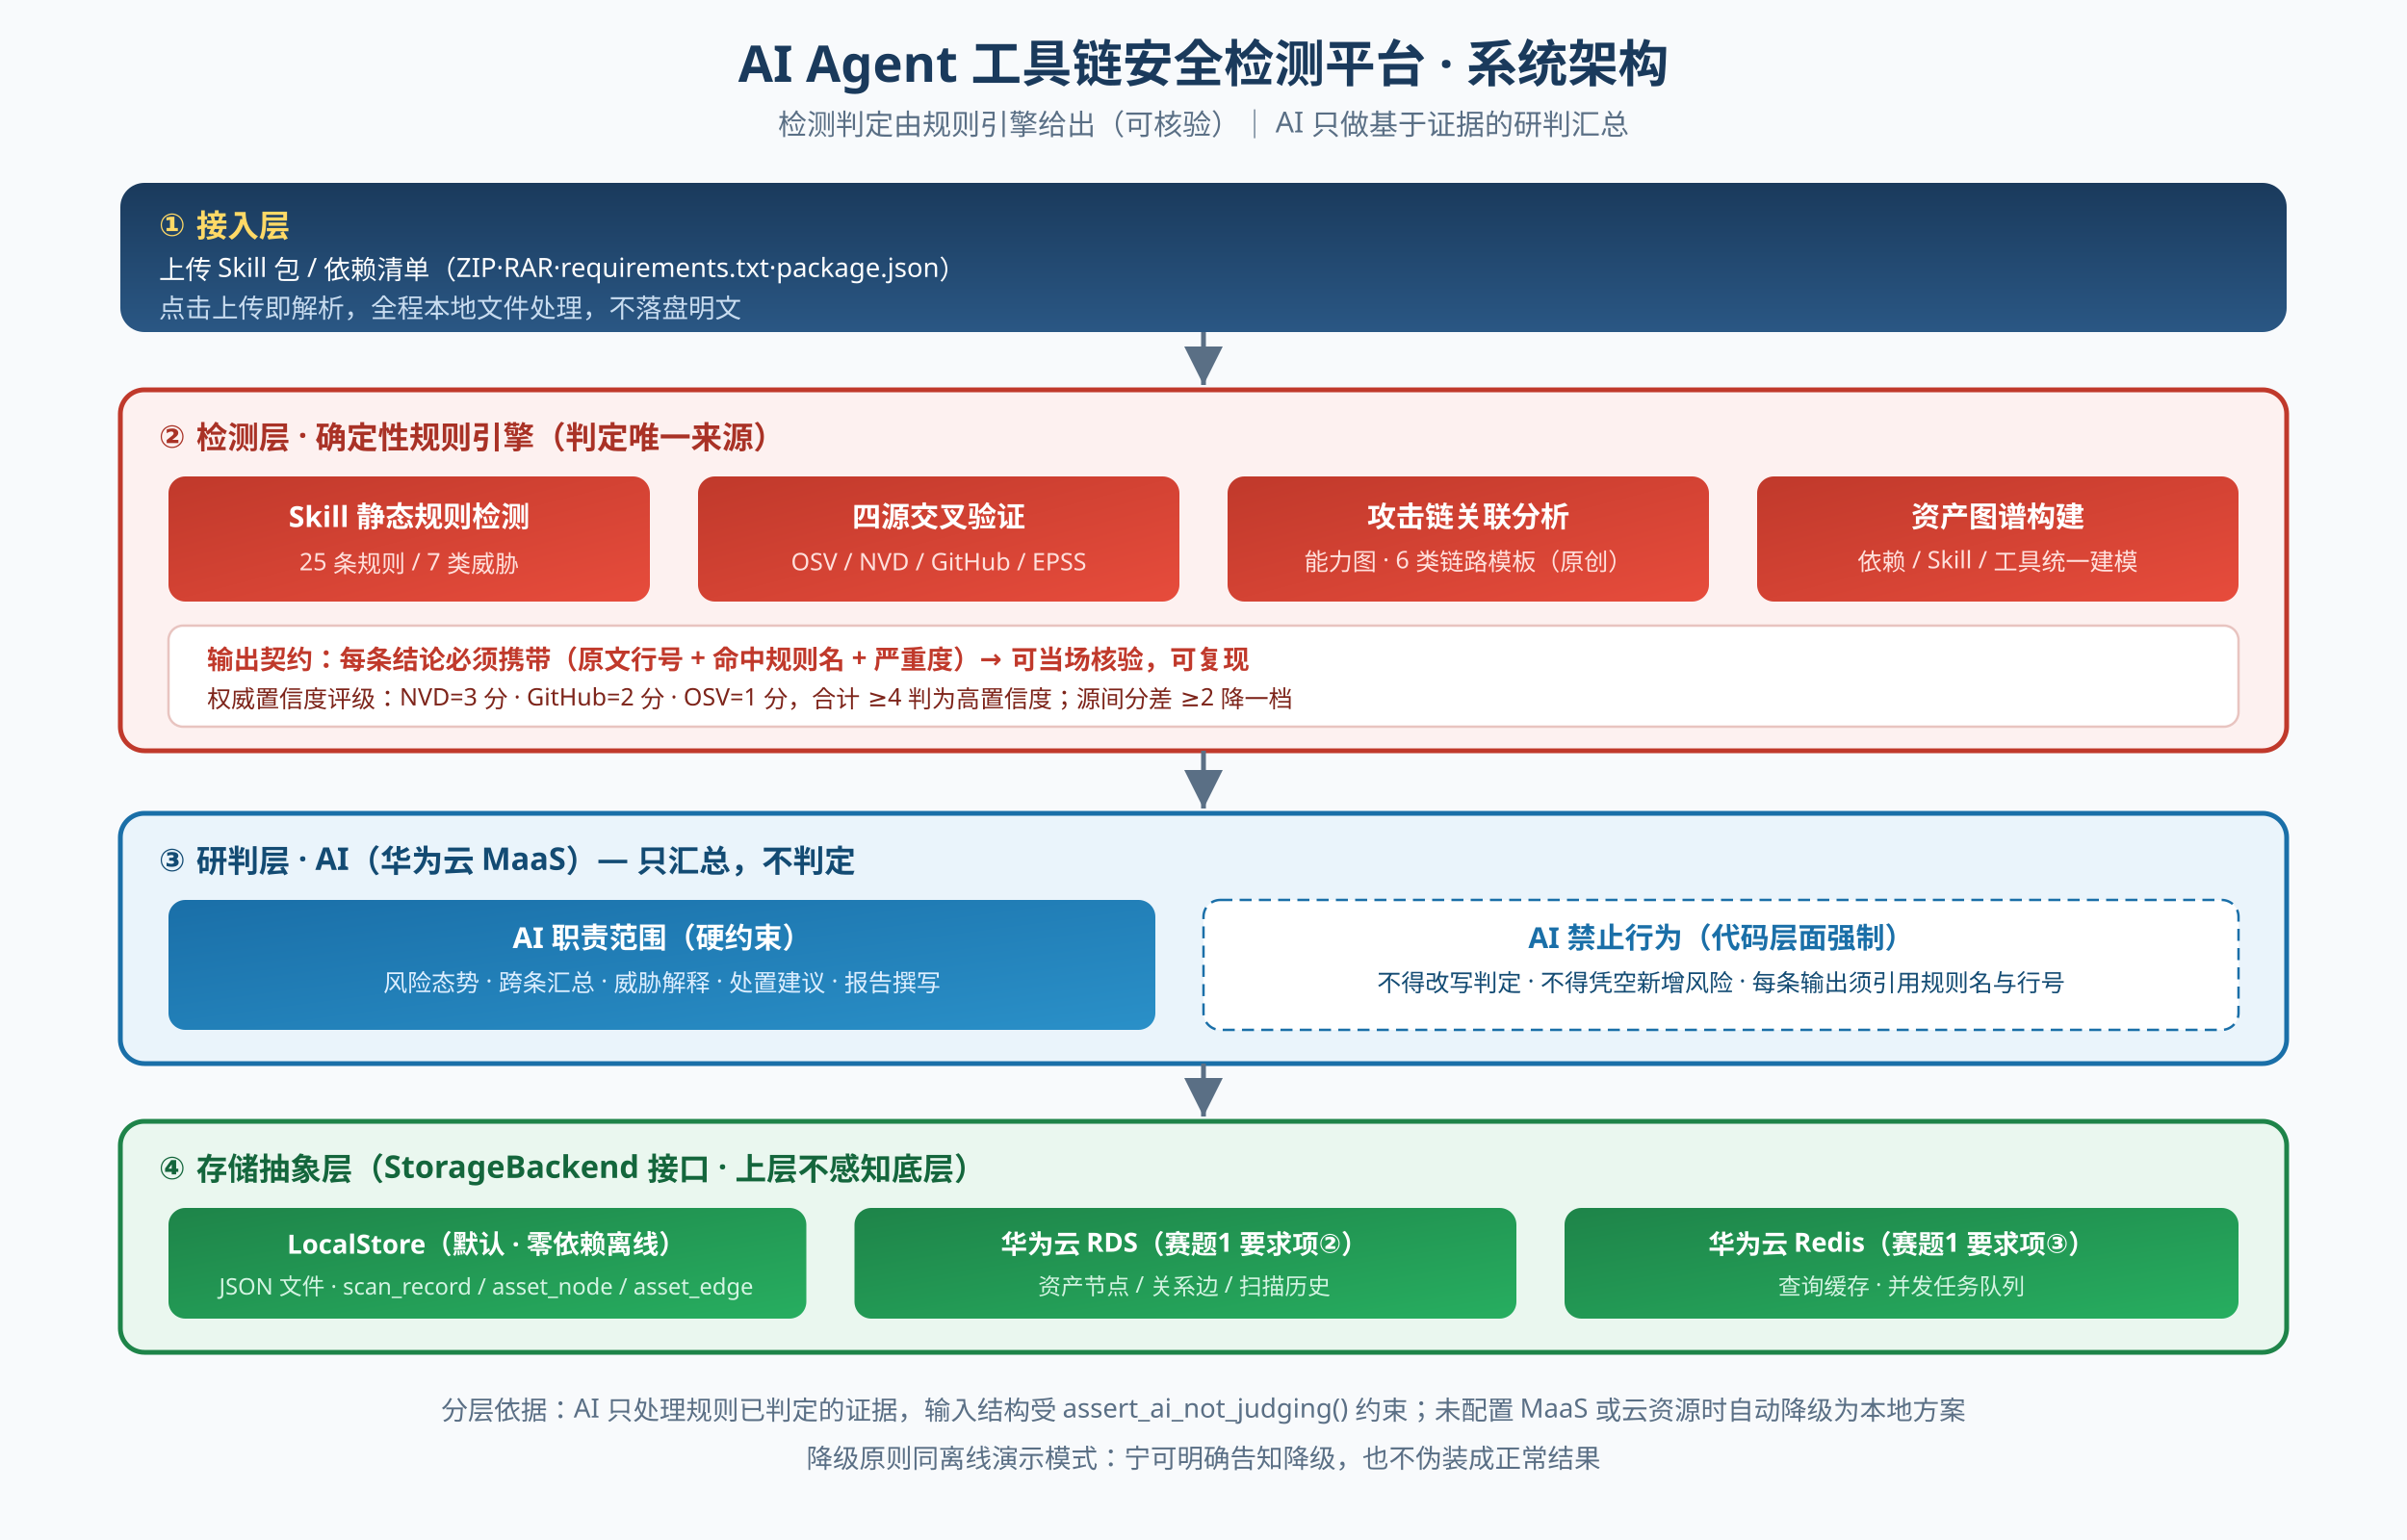
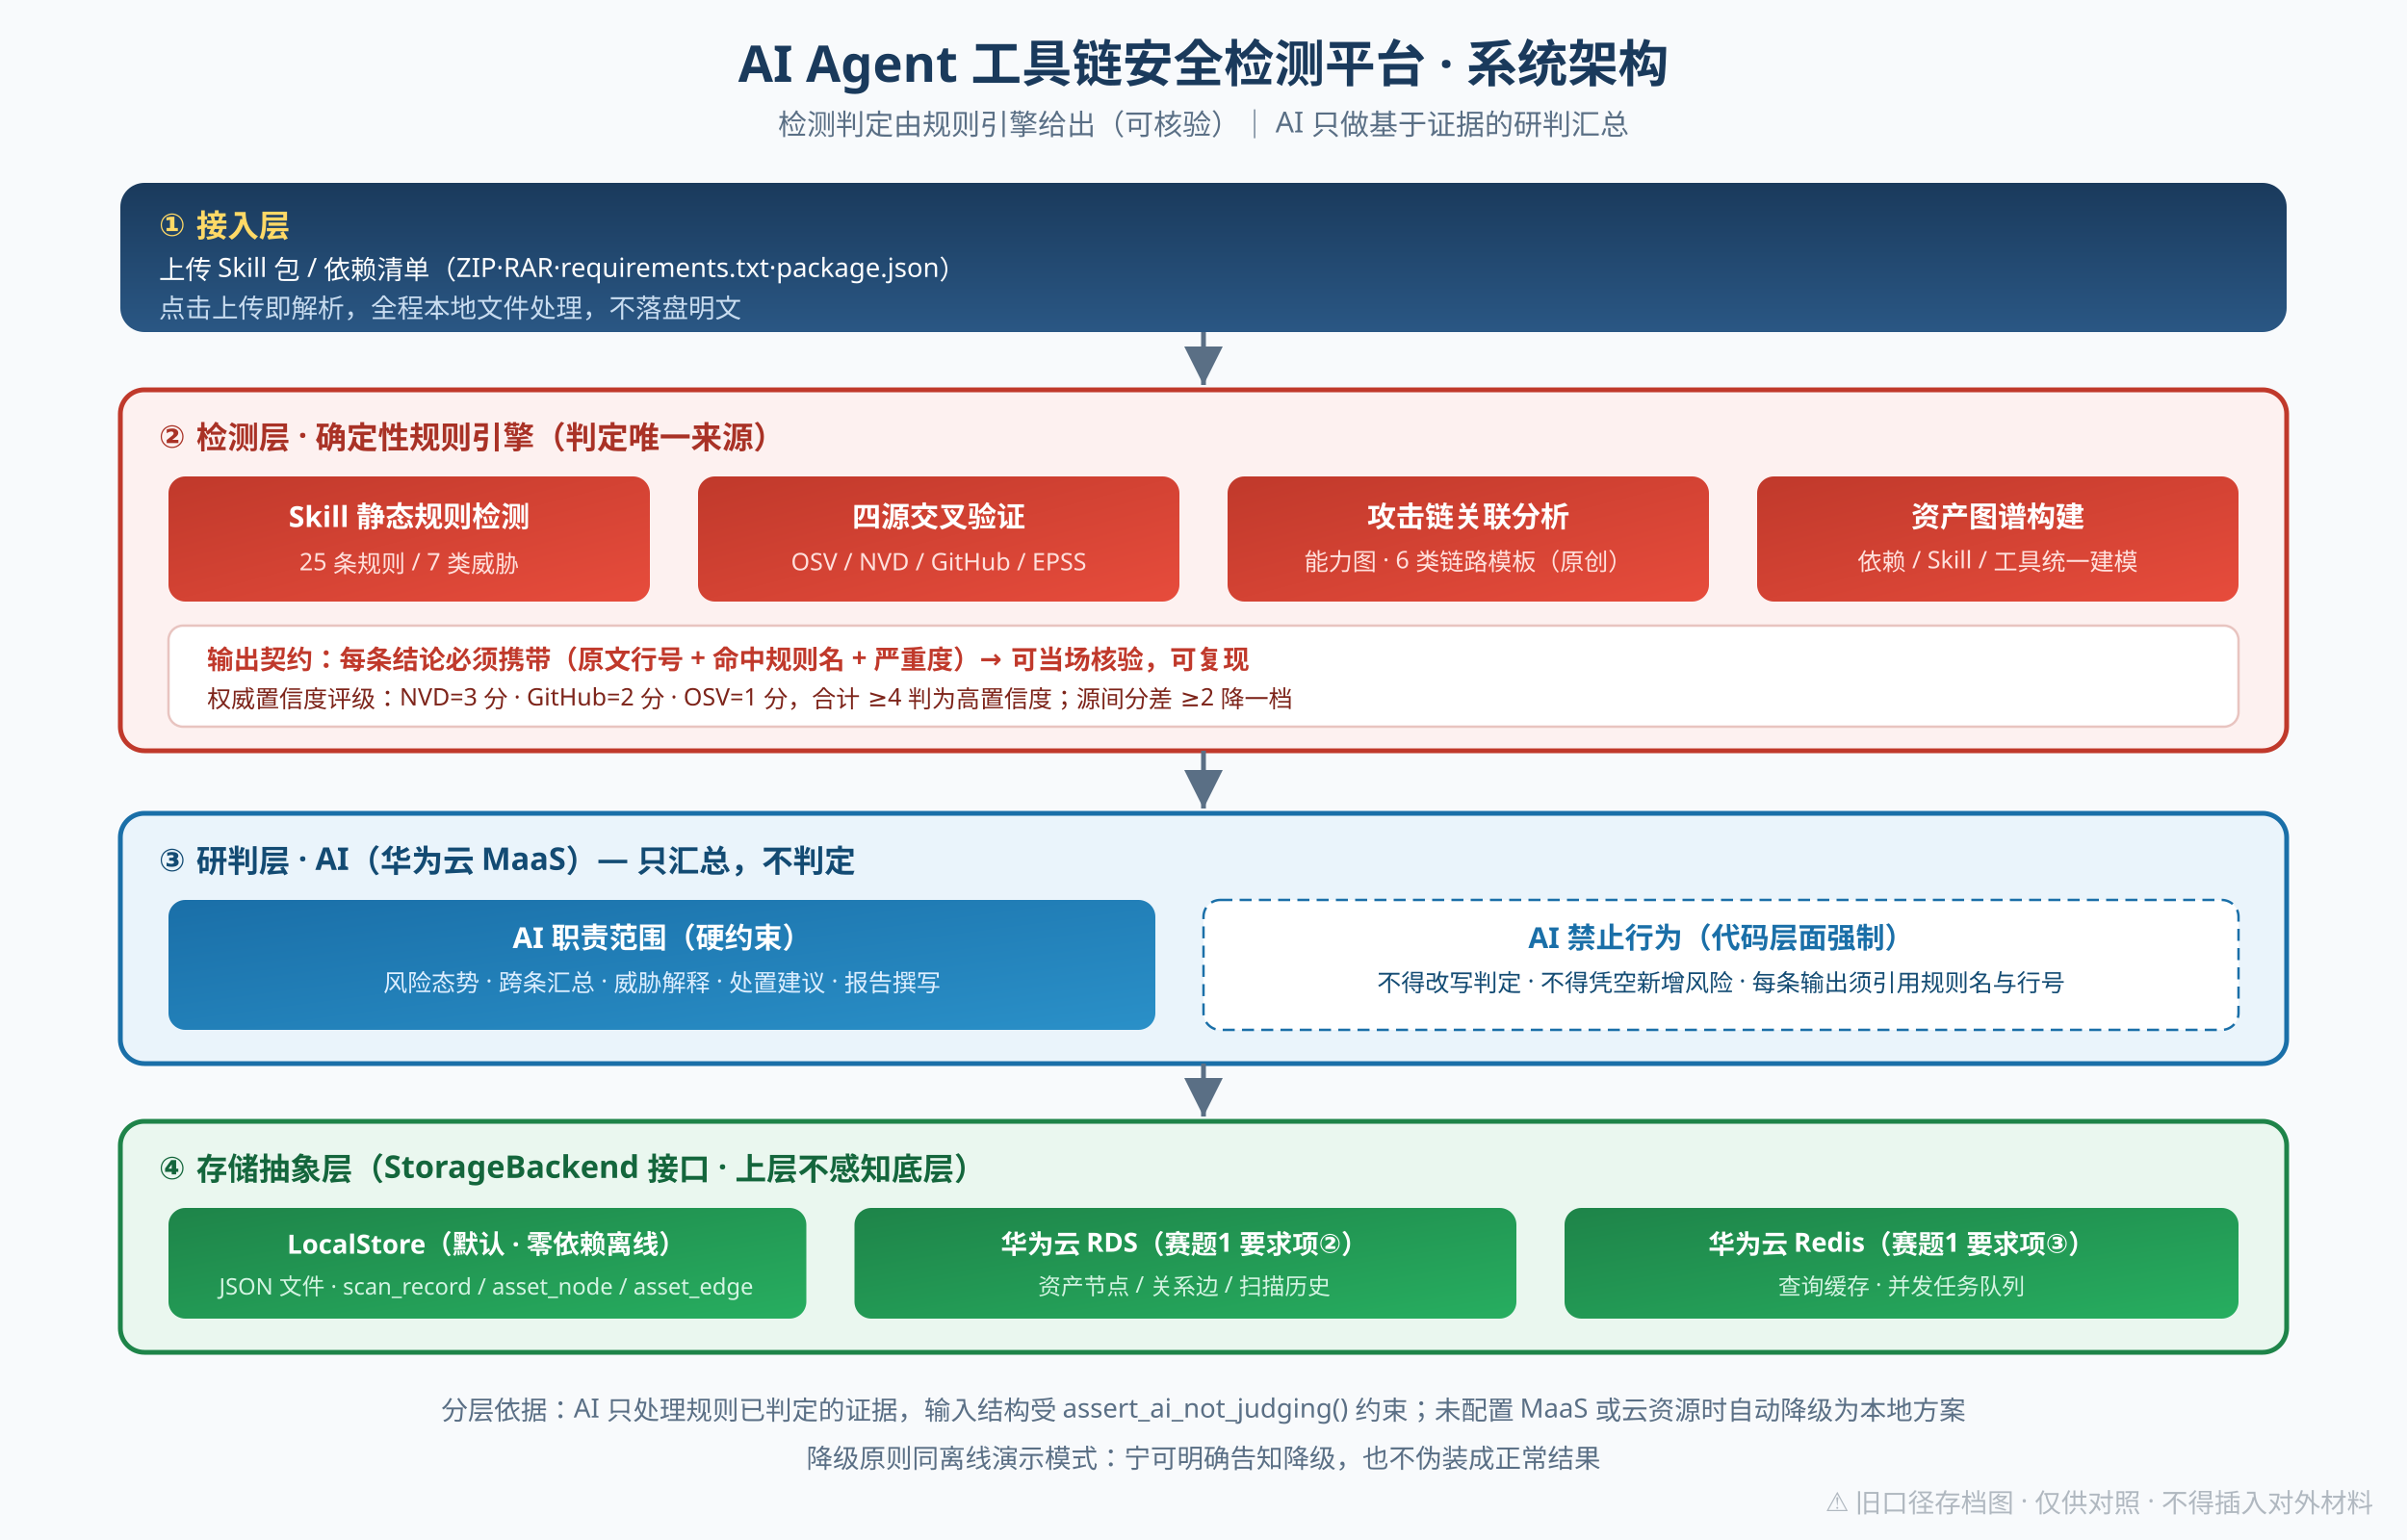
<svg xmlns="http://www.w3.org/2000/svg" viewBox="0 0 1000 640" width="1000" height="640" font-family="Microsoft YaHei, SimHei, sans-serif">
  <defs>
    <linearGradient id="gLayer" x1="0" y1="0" x2="0" y2="1">
      <stop offset="0%" stop-color="#1a3a5c" />
      <stop offset="100%" stop-color="#2a5784" />
    </linearGradient>
    <linearGradient id="gRule" x1="0" y1="0" x2="1" y2="1">
      <stop offset="0%" stop-color="#c0392b" />
      <stop offset="100%" stop-color="#e74c3c" />
    </linearGradient>
    <linearGradient id="gAI" x1="0" y1="0" x2="1" y2="1">
      <stop offset="0%" stop-color="#1a6fa8" />
      <stop offset="100%" stop-color="#2a90c8" />
    </linearGradient>
    <linearGradient id="gStore" x1="0" y1="0" x2="1" y2="1">
      <stop offset="0%" stop-color="#1e8449" />
      <stop offset="100%" stop-color="#27ae60" />
    </linearGradient>
    <marker id="arr" markerWidth="10" markerHeight="10" refX="8" refY="4" orient="auto">
      <path d="M0,0 L8,4 L0,8 Z" fill="#5a6f85" />
    </marker>
  </defs>
  <rect width="1000" height="640" fill="#f8fafc" />
  <text x="500" y="34" text-anchor="middle" font-size="21" font-weight="bold" fill="#1a3a5c">
    AI Agent 工具链安全检测平台 · 系统架构
  </text>
  <text x="500" y="56" text-anchor="middle" font-size="12" fill="#5a6f85">
    检测判定由规则引擎给出（可核验）｜ AI 只做基于证据的研判汇总
  </text>
  <rect x="50" y="76" width="900" height="62" rx="10" fill="url(#gLayer)" />
  <text x="66" y="98" font-size="13" font-weight="bold" fill="#ffd966">① 接入层</text>
  <text x="66" y="116" font-size="11" fill="#ffffff">上传 Skill 包 / 依赖清单（ZIP·RAR·requirements.txt·package.json）</text>
  <text x="66" y="132" font-size="11" fill="#c8dcf0">点击上传即解析，全程本地文件处理，不落盘明文</text>
  <line x1="500" y1="138" x2="500" y2="160" stroke="#5a6f85" stroke-width="2" marker-end="url(#arr)" />
  <rect x="50" y="162" width="900" height="150" rx="10" fill="#fdf1f0" stroke="#c0392b" stroke-width="2" />
  <text x="66" y="186" font-size="13" font-weight="bold" fill="#a93226">② 检测层 · 确定性规则引擎（判定唯一来源）</text>
  <rect x="70" y="198" width="200" height="52" rx="7" fill="url(#gRule)" />
  <text x="170" y="219" text-anchor="middle" font-size="12" font-weight="bold" fill="#fff">Skill 静态规则检测</text>
  <text x="170" y="237" text-anchor="middle" font-size="10" fill="#ffe0dc">25 条规则 / 7 类威胁</text>
  <rect x="290" y="198" width="200" height="52" rx="7" fill="url(#gRule)" />
  <text x="390" y="219" text-anchor="middle" font-size="12" font-weight="bold" fill="#fff">四源交叉验证</text>
  <text x="390" y="237" text-anchor="middle" font-size="10" fill="#ffe0dc">OSV / NVD / GitHub / EPSS</text>
  <rect x="510" y="198" width="200" height="52" rx="7" fill="url(#gRule)" />
  <text x="610" y="219" text-anchor="middle" font-size="12" font-weight="bold" fill="#fff">攻击链关联分析</text>
  <text x="610" y="237" text-anchor="middle" font-size="10" fill="#ffe0dc">能力图 · 6 类链路模板（原创）</text>
  <rect x="730" y="198" width="200" height="52" rx="7" fill="url(#gRule)" />
  <text x="830" y="219" text-anchor="middle" font-size="12" font-weight="bold" fill="#fff">资产图谱构建</text>
  <text x="830" y="237" text-anchor="middle" font-size="10" fill="#ffe0dc">依赖 / Skill / 工具统一建模</text>
  <rect x="70" y="260" width="860" height="42" rx="6" fill="#fff" stroke="#e8c4c0" />
  <text x="86" y="278" font-size="11" font-weight="bold" fill="#c0392b">输出契约：每条结论必须携带（原文行号 + 命中规则名 + 严重度）→ 可当场核验，可复现</text>
  <text x="86" y="294" font-size="10" fill="#7d241a">权威置信度评级：NVD=3 分 · GitHub=2 分 · OSV=1 分，合计 ≥4 判为高置信度；源间分差 ≥2 降一档</text>
  <line x1="500" y1="312" x2="500" y2="336" stroke="#5a6f85" stroke-width="2" marker-end="url(#arr)" />
  <rect x="50" y="338" width="900" height="104" rx="10" fill="#eaf4fb" stroke="#1a6fa8" stroke-width="2" />
  <text x="66" y="362" font-size="13" font-weight="bold" fill="#134b73">③ 研判层 · AI（华为云 MaaS）— 只汇总，不判定</text>
  <rect x="70" y="374" width="410" height="54" rx="7" fill="url(#gAI)" />
  <text x="275" y="394" text-anchor="middle" font-size="12" font-weight="bold" fill="#fff">AI 职责范围（硬约束）</text>
  <text x="275" y="412" text-anchor="middle" font-size="10" fill="#dceeff">风险态势 · 跨条汇总 · 威胁解释 · 处置建议 · 报告撰写</text>
  <rect x="500" y="374" width="430" height="54" rx="7" fill="#fff" stroke="#1a6fa8" stroke-dasharray="5 3" />
  <text x="715" y="394" text-anchor="middle" font-size="12" font-weight="bold" fill="#1a6fa8">AI 禁止行为（代码层面强制）</text>
  <text x="715" y="412" text-anchor="middle" font-size="10" fill="#134b73">不得改写判定 · 不得凭空新增风险 · 每条输出须引用规则名与行号</text>
  <line x1="500" y1="442" x2="500" y2="464" stroke="#5a6f85" stroke-width="2" marker-end="url(#arr)" />
  <rect x="50" y="466" width="900" height="96" rx="10" fill="#eaf7ef" stroke="#1e8449" stroke-width="2" />
  <text x="66" y="490" font-size="13" font-weight="bold" fill="#14663c">④ 存储抽象层（StorageBackend 接口 · 上层不感知底层）</text>
  <rect x="70" y="502" width="265" height="46" rx="7" fill="url(#gStore)" />
  <text x="202" y="521" text-anchor="middle" font-size="11" font-weight="bold" fill="#fff">LocalStore（默认 · 零依赖离线）</text>
  <text x="202" y="538" text-anchor="middle" font-size="9.5" fill="#d4f4e2">JSON 文件 · scan_record / asset_node / asset_edge</text>
  <rect x="355" y="502" width="275" height="46" rx="7" fill="url(#gStore)" />
  <text x="492" y="521" text-anchor="middle" font-size="11" font-weight="bold" fill="#fff">华为云 RDS（赛题1 要求项②）</text>
  <text x="492" y="538" text-anchor="middle" font-size="9.5" fill="#d4f4e2">资产节点 / 关系边 / 扫描历史</text>
  <rect x="650" y="502" width="280" height="46" rx="7" fill="url(#gStore)" />
  <text x="790" y="521" text-anchor="middle" font-size="11" font-weight="bold" fill="#fff">华为云 Redis（赛题1 要求项③）</text>
  <text x="790" y="538" text-anchor="middle" font-size="9.5" fill="#d4f4e2">查询缓存 · 并发任务队列</text>
  <text x="500" y="590" text-anchor="middle" font-size="11" fill="#5a6f85">
    分层依据：AI 只处理规则已判定的证据，输入结构受 assert_ai_not_judging() 约束；未配置 MaaS 或云资源时自动降级为本地方案
  </text>
  <text x="500" y="610" text-anchor="middle" font-size="11" fill="#5a6f85">
    降级原则同离线演示模式：宁可明确告知降级，也不伪装成正常结果
  </text>
+   <text x="986" y="628" text-anchor="end" font-size="11" fill="#b0b8c0">⚠️ 旧口径存档图 · 仅供对照 · 不得插入对外材料</text>
</svg>
